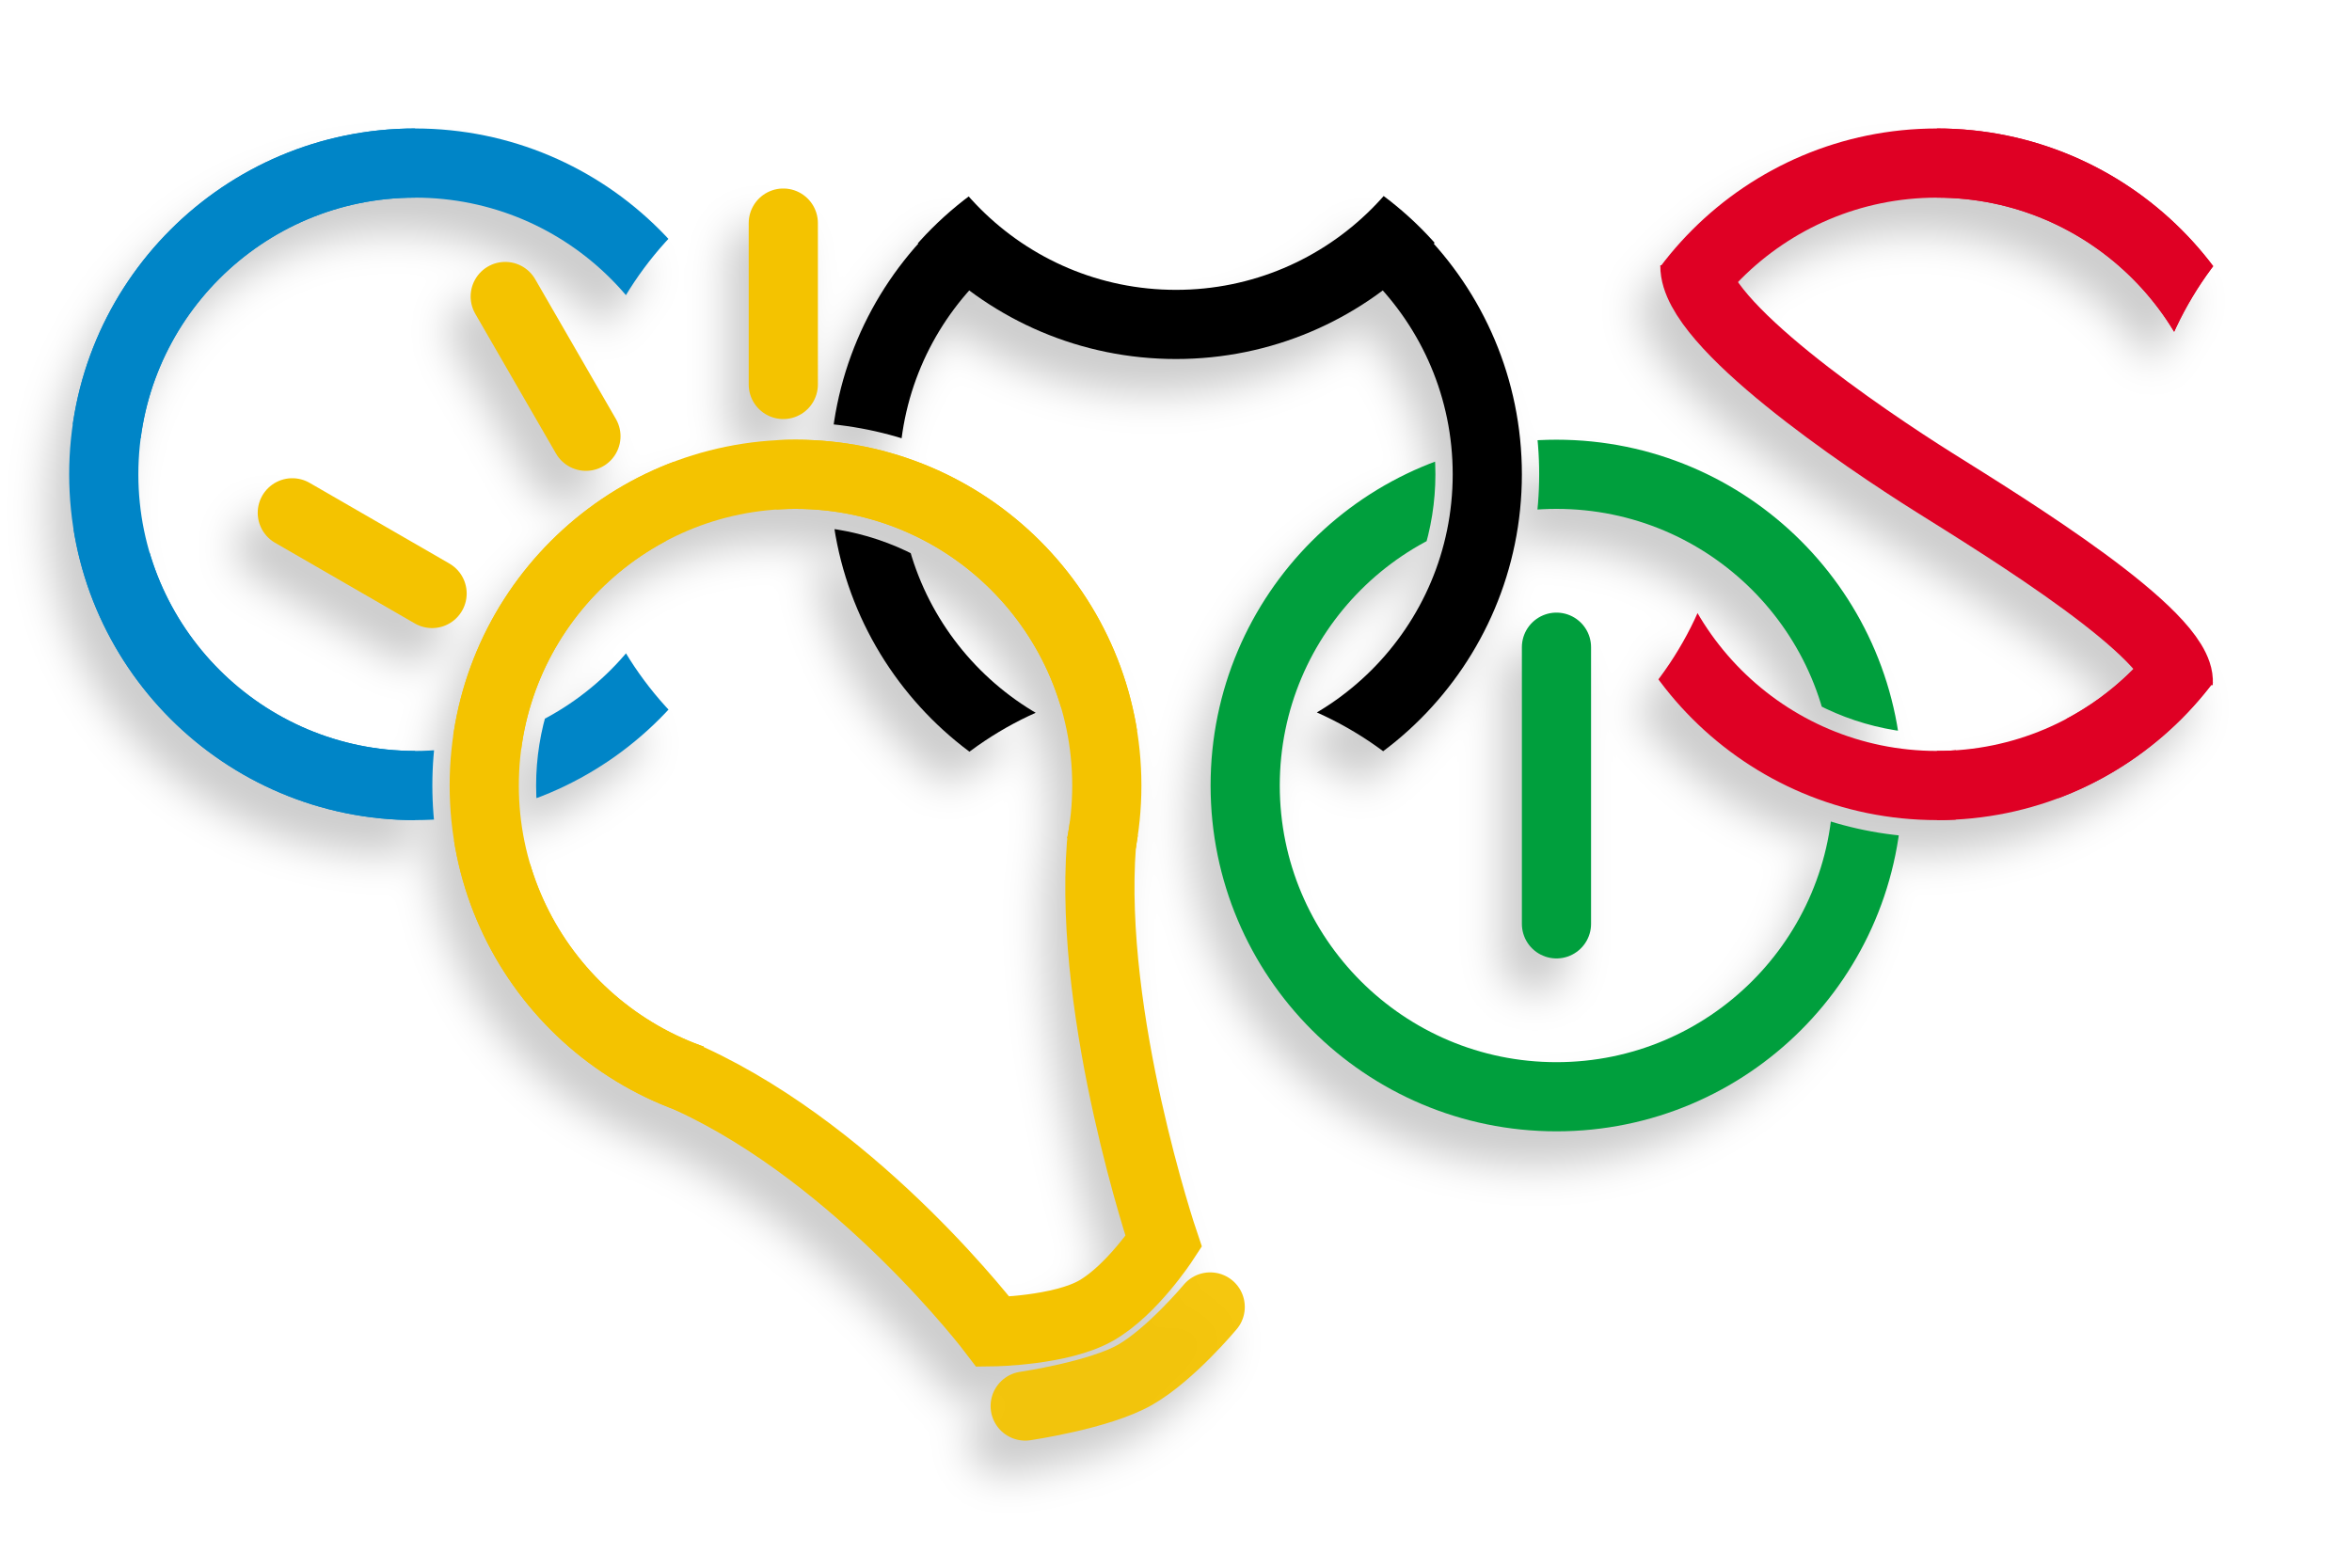
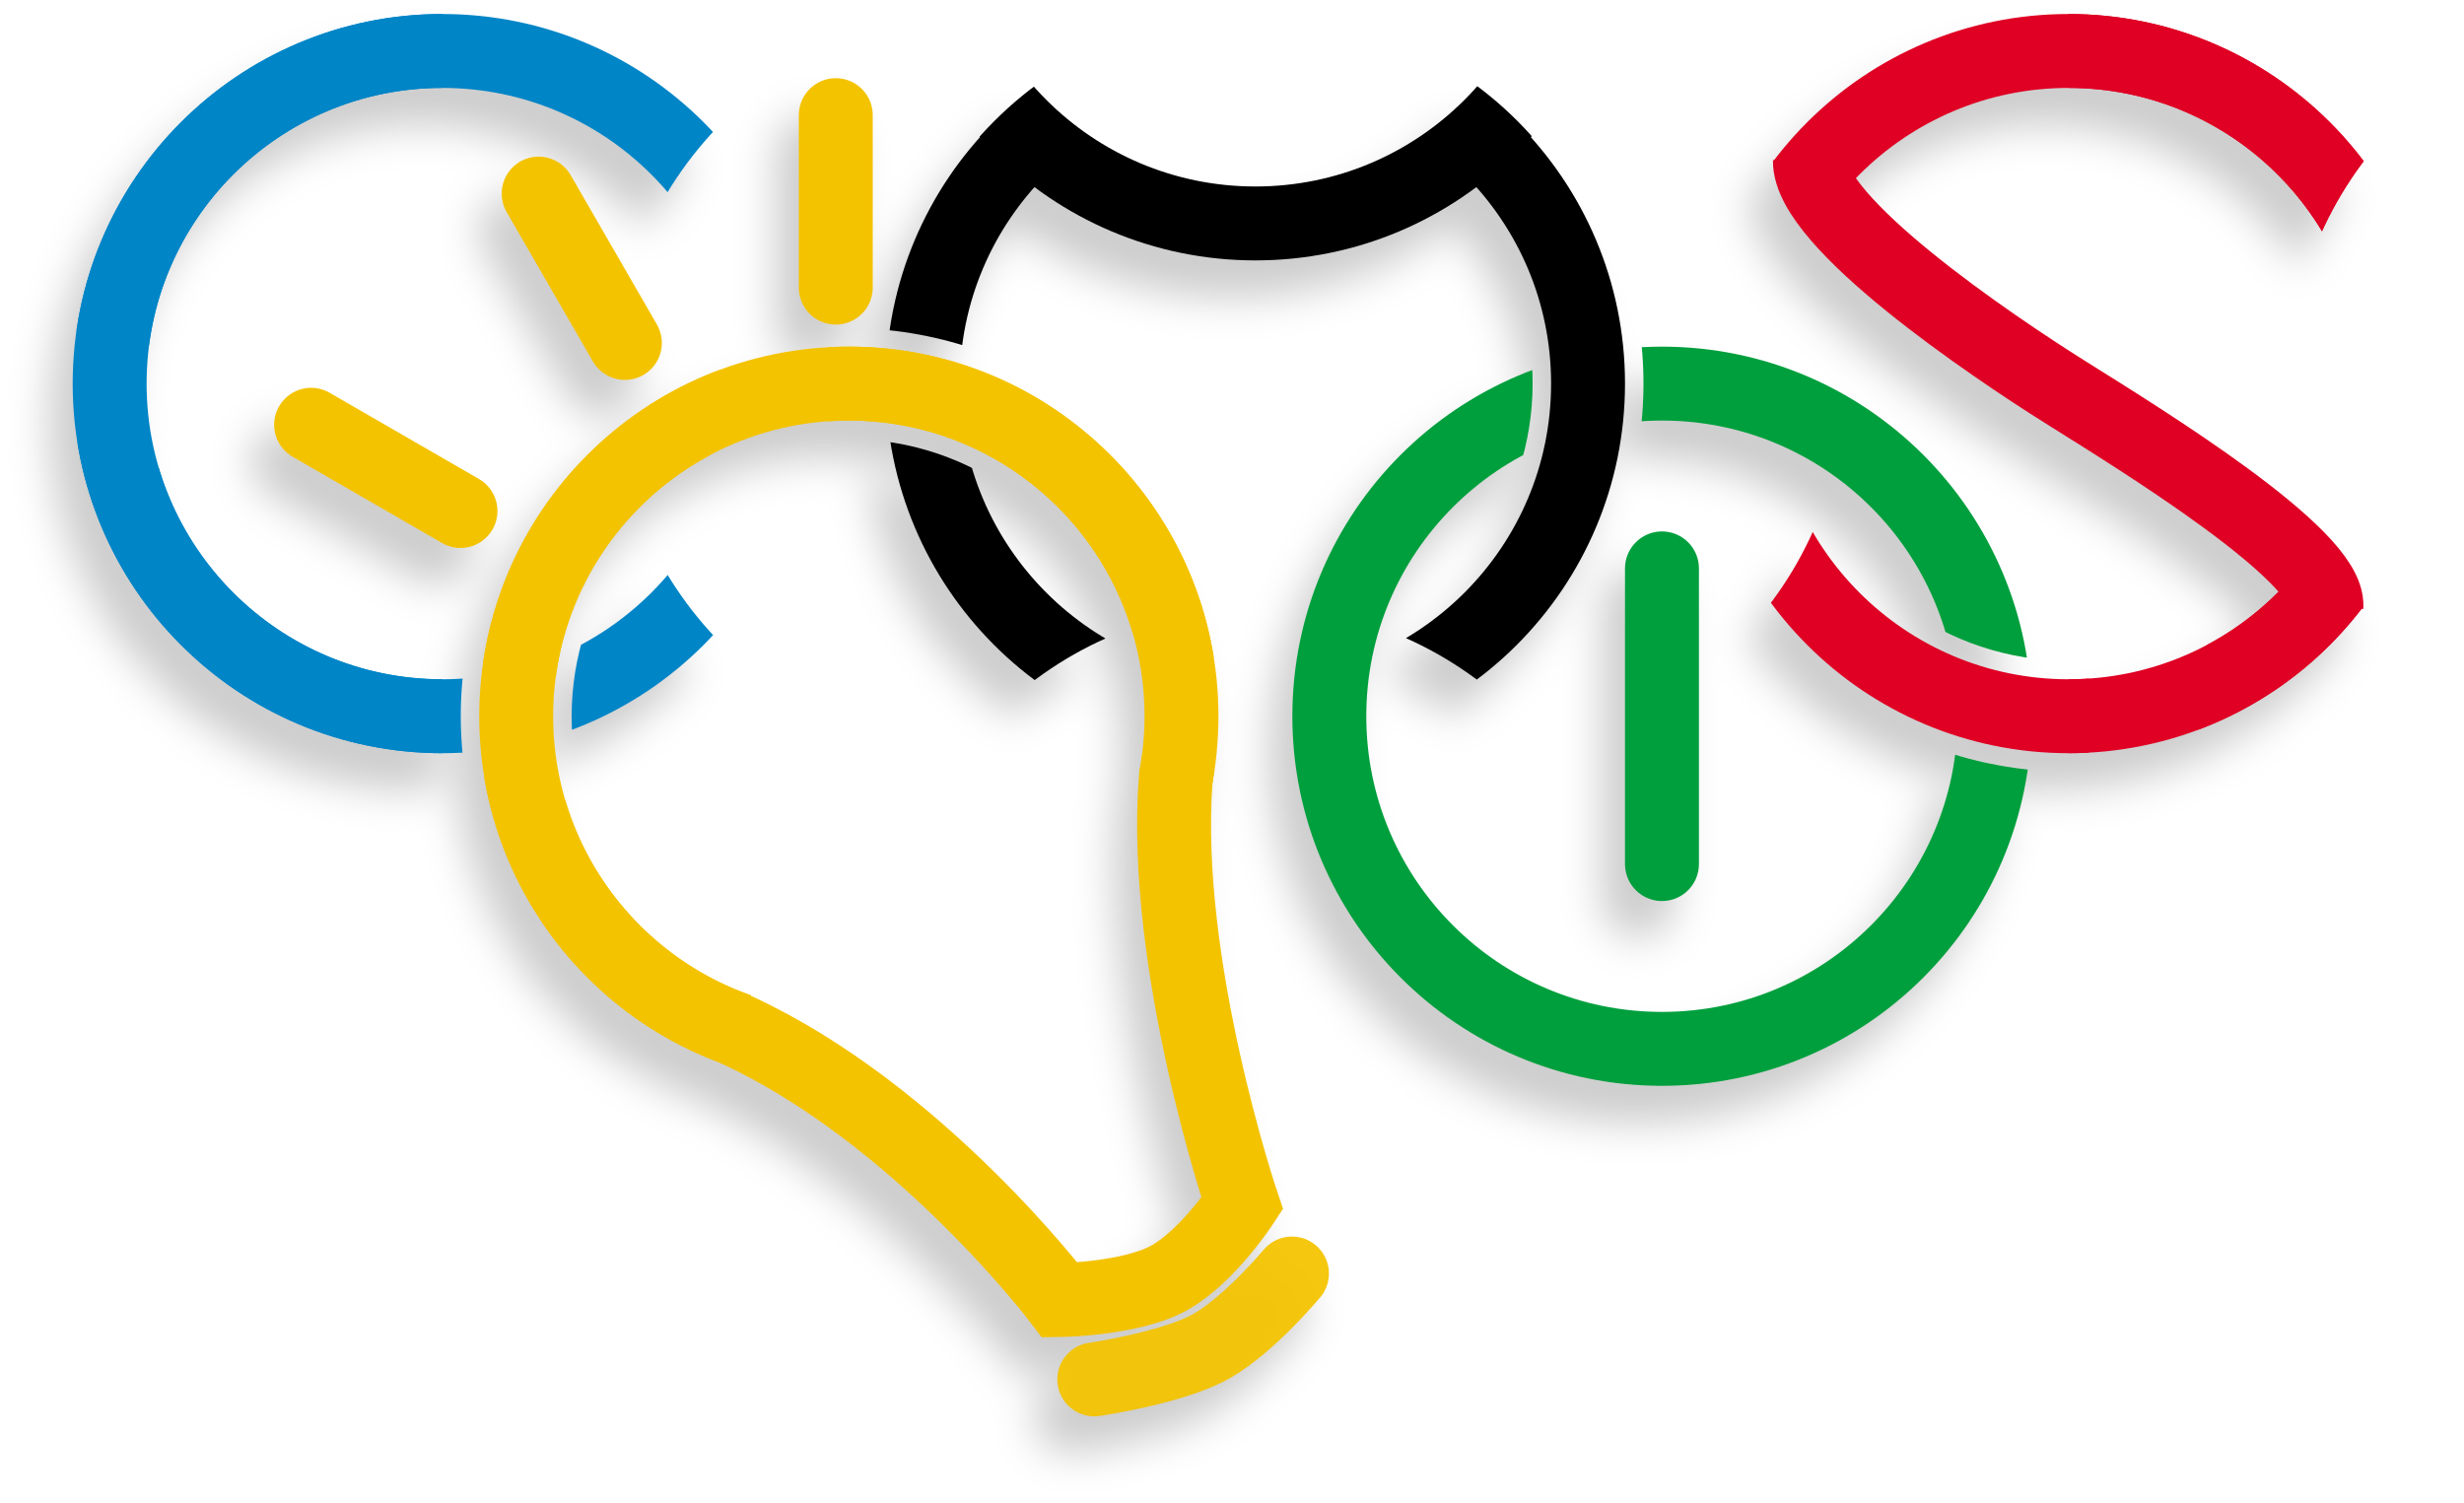
- <svg xmlns="http://www.w3.org/2000/svg" xmlns:xlink="http://www.w3.org/1999/xlink" width="1020" height="680" id="svg4273" version="1.1" style="enable-background:new">
+ <svg xmlns="http://www.w3.org/2000/svg" xmlns:xlink="http://www.w3.org/1999/xlink" width="1000" height="610" id="svg4273" version="1.1" style="enable-background:new">
  <defs id="defs4275">
    <marker orient="auto" refY="0" refX="0" id="Arrow1Lstart" style="overflow:visible">
      <path id="path4245" d="M 0,0 5,-5 -12.5,0 5,5 0,0 z" style="fill-rule:evenodd;stroke:#000000;stroke-width:1pt;marker-start:none" transform="matrix(0.8,0,0,0.8,10,0)" />
    </marker>
    <clipPath id="clip">
      <path d="m 345,202.5 a 112.5,112.5 0 0 1 67.5,22.5 l 27,-36 A 157.5,157.5 0 0 0 345,157.5 V 30 h 315 v 352.5 h -75 a 112.5,112.5 0 0 1 0,-135 l -36,-27 a 157.5,157.5 0 0 0 0,189 h -99 z" id="path4278" />
    </clipPath>
    <circle id="ring" cx="510" cy="180" r="135" clip-path="url(#clip)" />
    <clipPath clipPathUnits="userSpaceOnUse" id="clipPath4935">
      <path id="path4937" d="m 359.8,-19.4 c 0,19.66 3.883,39.243 11.406,57.406 7.478,18.054 18.496,34.556 32.281,48.406 l 0.25,0.25 c 13.902,13.902 30.493,25.008 48.656,32.531 C 470.557,126.717 490.14,130.6 509.8,130.6 c 19.66,0 39.243,-3.883 57.406,-11.406 18.163,-7.523 34.755,-18.63 48.656,-32.531 C 629.764,72.761 640.87,56.17 648.394,38.006 655.917,19.843 659.8,0.26 659.8,-19.4 c -104.637,4.605 -201.856,0 -300,0 z" style="font-size:medium;font-style:normal;font-variant:normal;font-weight:normal;font-stretch:normal;text-indent:0;text-align:start;text-decoration:none;line-height:normal;letter-spacing:normal;word-spacing:normal;text-transform:none;direction:ltr;block-progression:tb;writing-mode:lr-tb;text-anchor:start;baseline-shift:baseline;color:#000000;fill:none;stroke:#000000;stroke-width:0.5;stroke-miterlimit:4;stroke-opacity:1;stroke-dasharray:none;marker:none;visibility:visible;display:inline;overflow:visible;enable-background:accumulate;font-family:Sans;-inkscape-font-specification:Sans" />
    </clipPath>
    <clipPath clipPathUnits="userSpaceOnUse" id="clipPath4946">
      <path style="font-size:medium;font-style:normal;font-variant:normal;font-weight:normal;font-stretch:normal;text-indent:0;text-align:start;text-decoration:none;line-height:normal;letter-spacing:normal;word-spacing:normal;text-transform:none;direction:ltr;block-progression:tb;writing-mode:lr-tb;text-anchor:start;baseline-shift:baseline;color:#000000;fill:none;stroke:#000000;stroke-width:0.5;stroke-miterlimit:4;stroke-opacity:1;stroke-dasharray:none;marker:none;visibility:visible;display:inline;overflow:visible;enable-background:accumulate;font-family:Sans;-inkscape-font-specification:Sans" d="m 660.272,420.436 c 0,-19.66 -3.883,-39.243 -11.406,-57.406 -7.523,-18.163 -18.63,-34.755 -32.531,-48.656 -13.902,-13.902 -30.493,-25.008 -48.656,-32.531 l -0.188,-0.062 c -18.112,-7.474 -37.625,-11.344 -57.219,-11.344 -19.66,0 -39.243,3.883 -57.406,11.406 -18.163,7.523 -34.755,18.63 -48.656,32.531 -13.902,13.902 -25.008,30.493 -32.531,48.656 -19.277,140.514 -58.209,-233.895 6.05,-302.974 103.079,49.188 161.661,77.952 264.514,-24.842 92.124,79.813 34.227,275.075 18.029,385.222 z" id="path4948" />
    </clipPath>
    <clipPath clipPathUnits="userSpaceOnUse" id="clipPath3050">
      <path id="path3052" d="m 399.772,29.956 c -19.66,0 -39.243,3.883 -57.406,11.406 -18.163,7.523 -34.755,18.63 -48.656,32.531 -13.902,13.902 -25.008,30.493 -32.531,48.656 l -0.062,0.188 c -7.474,18.112 -11.344,37.625 -11.344,57.219 0,19.66 3.883,39.243 11.406,57.406 7.523,18.163 18.63,34.755 32.531,48.656 13.902,13.902 30.493,25.008 48.656,32.531 140.514,19.277 -226.574,79.143 -305.299,14.475 C -37.165,272.048 -66.534,122.127 -5.45,47.985 80.524,-56.368 289.625,13.757 399.772,29.956 z" style="font-size:medium;font-style:normal;font-variant:normal;font-weight:normal;font-stretch:normal;text-indent:0;text-align:start;text-decoration:none;line-height:normal;letter-spacing:normal;word-spacing:normal;text-transform:none;direction:ltr;block-progression:tb;writing-mode:lr-tb;text-anchor:start;baseline-shift:baseline;color:#000000;fill:none;stroke:#000000;stroke-width:0.5;stroke-miterlimit:4;stroke-opacity:1;stroke-dasharray:none;marker:none;visibility:visible;display:inline;overflow:visible;enable-background:accumulate;font-family:Sans;-inkscape-font-specification:Sans" clip-path="none" />
    </clipPath>
    <clipPath clipPathUnits="userSpaceOnUse" id="clipPath3057">
      <path id="path3059" d="m 1079.48,30.145 c -145.095,-64.986 -542.151,-9.028 -422.781,10.125 18.163,7.523 34.755,18.63 48.656,32.531 13.902,13.902 25.008,30.493 32.531,48.656 7.523,18.163 11.406,37.746 11.406,57.406 0,19.594 -3.87,39.107 -11.344,57.219 l -0.062,0.188 c -7.523,18.163 -18.63,34.755 -32.531,48.656 -13.902,13.902 -30.493,25.008 -48.656,32.531 -18.163,7.523 -37.746,11.406 -57.406,11.406 145.09,65 542.111,9.02 422.781,-10.125 -18.163,-7.523 -34.755,-18.63 -48.656,-32.531 -13.902,-13.902 -25.008,-30.493 -32.531,-48.656 -7.523,-18.163 -11.406,-37.746 -11.406,-57.406 0,-19.594 3.87,-39.107 11.344,-57.219 l 0.062,-0.188 c 7.523,-18.163 18.63,-34.755 32.531,-48.656 13.902,-13.902 30.493,-25.008 48.656,-32.531 18.163,-7.523 37.746,-11.406 57.406,-11.406 z" clip-path="none" style="font-size:medium;font-style:normal;font-variant:normal;font-weight:normal;font-stretch:normal;text-indent:0;text-align:start;text-decoration:none;line-height:normal;letter-spacing:normal;word-spacing:normal;text-transform:none;direction:ltr;block-progression:tb;writing-mode:lr-tb;text-anchor:start;baseline-shift:baseline;color:#000000;fill:none;stroke:#000000;stroke-width:0.5;stroke-miterlimit:4;stroke-opacity:1;stroke-dasharray:none;marker:none;visibility:visible;display:inline;overflow:visible;enable-background:accumulate;font-family:Sans;-inkscape-font-specification:Sans" />
    </clipPath>
    <clipPath clipPathUnits="userSpaceOnUse" id="clipPath3909">
      <path style="fill:none;stroke:#000000;stroke-width:1px;stroke-linecap:butt;stroke-linejoin:miter;stroke-opacity:1" d="m 301.738,432.761 49.993,39.128 -14.948,30.963 -161.577,-103.922 -0.712,-167.983 128.835,-84.703 154.459,26.336 54.096,112.463 -7.202,55.394 -37.976,27.676 1.465,-30.314 -94.375,2.052 z" id="path3911" />
    </clipPath>
-     <filter id="filter5426">
+     <filter id="filter5426" color-interpolation-filters="sRGB">
      <feGaussianBlur stdDeviation="8.393" id="feGaussianBlur5428" />
    </filter>
  </defs>
-   <g id="layer2" style="display:inline" transform="translate(0,110.2534)" />
-   <g style="display:inline;opacity:1" id="g3145" transform="translate(0,110.2534)">
-     <g id="g5374" transform="translate(-9.357318,14.98403)" style="opacity:0.2;filter:url(#filter5426);stroke:#000000;stroke-opacity:1">
-       <g style="display:inline;enable-background:new;stroke:#000000;stroke-opacity:1" id="g5376" clip-path="url(#clipPath3050)" transform="translate(0,-84.52671)">
+   <g id="layer2" style="display:inline" transform="translate(-0.5,60.21194)" />
+   <g style="display:inline" id="g3145" transform="translate(-0.5,60.21194)">
+     <g id="g5374" transform="translate(-9.5,15.04148)" style="opacity:0.2;stroke:#000000;stroke-opacity:1;filter:url(#filter5426)">
+       <g style="stroke:#000000;stroke-opacity:1;display:inline;enable-background:new" id="g5376" clip-path="url(#clipPath3050)" transform="translate(0,-84.52671)">
        <use mask="none" height="495" width="1020" y="0" id="use5378" x="-330" xlink:href="#ring" style="fill:none;stroke:#000000;stroke-width:30;stroke-opacity:1" />
        <path id="path5380" d="M 180,315 A 135,135 0 1 1 180,45" style="fill:none;stroke:#000000;stroke-width:30;stroke-opacity:1" />
      </g>
-       <use xlink:href="#ring" id="use5382" style="fill:none;stroke:#000000;stroke-width:30;display:inline;enable-background:new;stroke-opacity:1" x="0" y="0" width="1020" height="495" transform="matrix(-1,0,0,-1,1020,75.47329)" clip-path="url(#clipPath4935)" />
-       <use height="495" width="1020" y="0" x="0" style="fill:none;stroke:#000000;stroke-width:30;display:inline;enable-background:new;stroke-opacity:1" id="use5384" xlink:href="#ring" clip-path="url(#clipPath4946)" transform="translate(0,-84.52671)" />
-       <g style="fill:none;stroke:#000000;stroke-width:30;display:inline;enable-background:new;stroke-opacity:1" id="g5386" clip-path="url(#clipPath3057)" transform="translate(0,-84.52671)">
+       <use xlink:href="#ring" id="use5382" style="fill:none;stroke:#000000;stroke-width:30;stroke-opacity:1;display:inline;enable-background:new" x="0" y="0" width="1020" height="495" transform="matrix(-1,0,0,-1,1020,75.47329)" clip-path="url(#clipPath4935)" />
+       <use height="495" width="1020" y="0" x="0" style="fill:none;stroke:#000000;stroke-width:30;stroke-opacity:1;display:inline;enable-background:new" id="use5384" xlink:href="#ring" clip-path="url(#clipPath4946)" transform="translate(0,-84.52671)" />
+       <g style="fill:none;stroke:#000000;stroke-width:30;stroke-opacity:1;display:inline;enable-background:new" id="g5386" clip-path="url(#clipPath3057)" transform="translate(0,-84.52671)">
        <use height="495" width="1020" y="0" id="use5388" x="330" xlink:href="#ring" style="stroke:#000000;stroke-opacity:1" />
        <path id="path5390" d="M 840,315 A 135,135 0 0 0 840,45" style="stroke:#000000;stroke-opacity:1" />
      </g>
      <path style="fill:none;stroke:#000000;stroke-width:1px;stroke-linecap:butt;stroke-linejoin:miter;stroke-opacity:1;display:inline;enable-background:new" d="M 35.59,230.39" id="path5392" />
      <path id="path5394" d="m 735.133,4.967 c -0.296,25.15 73.049,74.821 103.767,94.107 30.719,19.285 107.387,66.108 105.995,86.869" style="fill:none;stroke:#000000;stroke-width:30;stroke-linecap:butt;stroke-linejoin:miter;stroke-miterlimit:4;stroke-opacity:1;stroke-dasharray:none;display:inline;enable-background:new" />
      <path id="path5396" d="M 35.59,230.39" style="fill:none;stroke:#000000;stroke-width:1px;stroke-linecap:butt;stroke-linejoin:miter;stroke-opacity:1" />
      <g clip-path="url(#clipPath3909)" transform="translate(0,-84.52671)" id="g5398" style="stroke:#000000;stroke-opacity:1">
        <use height="495" width="1020" y="0" x="0" style="fill:none;stroke:#000000;stroke-width:30;stroke-opacity:1" id="use5400" transform="matrix(-1,0,0,-1,855,495)" xlink:href="#ring" clip-path="none" />
        <use clip-path="none" xlink:href="#ring" transform="translate(-165,135)" id="use5402" style="fill:none;stroke:#000000;stroke-width:30;stroke-opacity:1" x="0" y="0" width="1020" height="495" />
      </g>
      <path id="path5404" d="m 675,170.473 0,120" style="fill:none;stroke:#000000;stroke-width:30;stroke-linecap:round;stroke-linejoin:miter;stroke-miterlimit:4;stroke-opacity:1;stroke-dasharray:none" />
      <path style="fill:none;stroke:#000000;stroke-width:30;stroke-linecap:round;stroke-linejoin:miter;stroke-miterlimit:4;stroke-opacity:1;stroke-dasharray:none" d="m 126.766,112.18 60.622,35" id="path5406" />
      <path id="path5408" d="m 339.696,-13.487 0,70" style="fill:none;stroke:#000000;stroke-width:30;stroke-linecap:round;stroke-linejoin:miter;stroke-miterlimit:4;stroke-opacity:1;stroke-dasharray:none" />
      <path style="fill:none;stroke:#000000;stroke-width:30;stroke-linecap:round;stroke-linejoin:miter;stroke-miterlimit:4;stroke-opacity:1;stroke-dasharray:none" d="m 219.104,18.35 35,60.622" id="path5410" />
      <use clip-path="none" xlink:href="#ring" transform="matrix(-1,0,0,-1,1185,410.4733)" id="use5412" style="fill:none;stroke:#000000;stroke-width:30;stroke-opacity:1" x="0" y="0" width="1020" height="495" />
      <path id="path5414" d="m 299.498,357.801 c 74.027,34.166 131.137,109.616 131.137,109.616 0,0 29.399,-0.378 44.843,-9.253 15.444,-8.876 29.184,-29.895 29.184,-29.895 0,0 -32.701,-96.72 -27.006,-172.17" style="fill:none;stroke:#000000;stroke-width:30;stroke-linecap:round;stroke-linejoin:miter;stroke-miterlimit:4;stroke-opacity:1;stroke-dasharray:none" />
      <path style="fill:none;stroke:#000000;stroke-width:30;stroke-linecap:round;stroke-linejoin:miter;stroke-miterlimit:4;stroke-opacity:1;stroke-dasharray:none;stroke-dashoffset:0;marker-start:none;marker-mid:none" d="m 444.601,499.62 c 0,0 32.264,-4.696 47.708,-13.572 15.444,-8.876 32.526,-29.397 32.526,-29.397" id="path5416" />
    </g>
    <g style="display:inline;enable-background:new" id="g3046" clip-path="url(#clipPath3050)" transform="translate(0,-84.52671)">
      <use mask="none" height="495" width="1020" y="0" id="use4285" x="-330" xlink:href="#ring" style="fill:none;stroke:#0085c7;stroke-width:30" />
      <path id="path4287" d="M 180,315 A 135,135 0 1 1 180,45" style="fill:none;stroke:#0085c7;stroke-width:30" />
    </g>
    <use xlink:href="#ring" id="use4873" style="fill:none;stroke:#000000;stroke-width:30;display:inline;enable-background:new" x="0" y="0" width="1020" height="495" transform="matrix(-1,0,0,-1,1020,75.47329)" clip-path="url(#clipPath4935)" />
    <use height="495" width="1020" y="0" x="0" style="fill:none;stroke:#000000;stroke-width:30;display:inline;enable-background:new" id="use4289" xlink:href="#ring" clip-path="url(#clipPath4946)" transform="translate(0,-84.52671)" />
    <g style="fill:none;stroke:#df0024;stroke-width:30;display:inline;enable-background:new" id="g4291" clip-path="url(#clipPath3057)" transform="translate(0,-84.52671)">
      <use height="495" width="1020" y="0" id="use4293" x="330" xlink:href="#ring" />
      <path id="path4295" d="M 840,315 A 135,135 0 0 0 840,45" />
    </g>
    <path style="fill:none;stroke:#000000;stroke-width:1px;stroke-linecap:butt;stroke-linejoin:miter;stroke-opacity:1;display:inline;enable-background:new" d="M 35.59,230.39" id="path5097" />
    <path id="path3054" d="m 735.033,4.967 c -0.296,25.15 73.149,74.821 103.867,94.107 30.719,19.285 107.147,66.107 105.755,86.868" style="fill:none;stroke:#df0024;stroke-width:30;stroke-linecap:butt;stroke-linejoin:miter;stroke-miterlimit:4;stroke-opacity:1;stroke-dasharray:none;display:inline;enable-background:new" />
    <path id="path3165" d="M 35.59,230.39" style="fill:none;stroke:#000000;stroke-width:1px;stroke-linecap:butt;stroke-linejoin:miter;stroke-opacity:1" />
    <g clip-path="url(#clipPath3909)" transform="translate(0,-84.52671)" id="g3169">
      <use height="495" width="1020" y="0" x="0" style="fill:none;stroke:#f4c300;stroke-width:30" id="use3171" transform="matrix(-1,0,0,-1,855,495)" xlink:href="#ring" clip-path="none" />
      <use clip-path="none" xlink:href="#ring" transform="translate(-165,135)" id="use3173" style="fill:none;stroke:#f4c300;stroke-width:30" x="0" y="0" width="1020" height="495" />
    </g>
    <path id="path3175" d="m 675,170.473 0,120" style="fill:none;stroke:#009f3d;stroke-width:30;stroke-linecap:round;stroke-linejoin:miter;stroke-miterlimit:4;stroke-opacity:1;stroke-dasharray:none" />
    <path style="fill:none;stroke:#f4c300;stroke-width:30;stroke-linecap:round;stroke-linejoin:miter;stroke-miterlimit:4;stroke-opacity:1;stroke-dasharray:none" d="m 126.766,112.18 60.622,35" id="path3177" />
    <path id="path3179" d="m 339.696,-13.487 0,70" style="fill:none;stroke:#f4c300;stroke-width:30;stroke-linecap:round;stroke-linejoin:miter;stroke-miterlimit:4;stroke-opacity:1;stroke-dasharray:none" />
    <path style="fill:none;stroke:#f4c300;stroke-width:30;stroke-linecap:round;stroke-linejoin:miter;stroke-miterlimit:4;stroke-opacity:1;stroke-dasharray:none" d="m 219.104,18.35 35,60.622" id="path3181" />
    <use clip-path="none" xlink:href="#ring" transform="matrix(-1,0,0,-1,1185,410.4733)" id="use3163" style="fill:none;stroke:#009f3d;stroke-width:30" x="0" y="0" width="1020" height="495" />
    <path id="path3183" d="m 299.498,357.801 c 74.027,34.166 131.137,109.616 131.137,109.616 0,0 29.399,-0.378 44.843,-9.253 15.444,-8.876 29.184,-29.895 29.184,-29.895 0,0 -32.701,-96.72 -27.006,-172.17" style="fill:none;stroke:#f4c300;stroke-width:30;stroke-linecap:round;stroke-linejoin:miter;stroke-miterlimit:4;stroke-opacity:1;stroke-dasharray:none" />
    <path style="fill:none;stroke:#f4c300;stroke-width:30;stroke-linecap:round;stroke-linejoin:miter;stroke-miterlimit:4;stroke-opacity:0.941;stroke-dasharray:none;stroke-dashoffset:0;marker-start:none;marker-mid:none" d="m 444.601,499.62 c 0,0 32.264,-4.696 47.708,-13.572 15.444,-8.876 32.526,-29.397 32.526,-29.397" id="path3185" />
  </g>
</svg>
